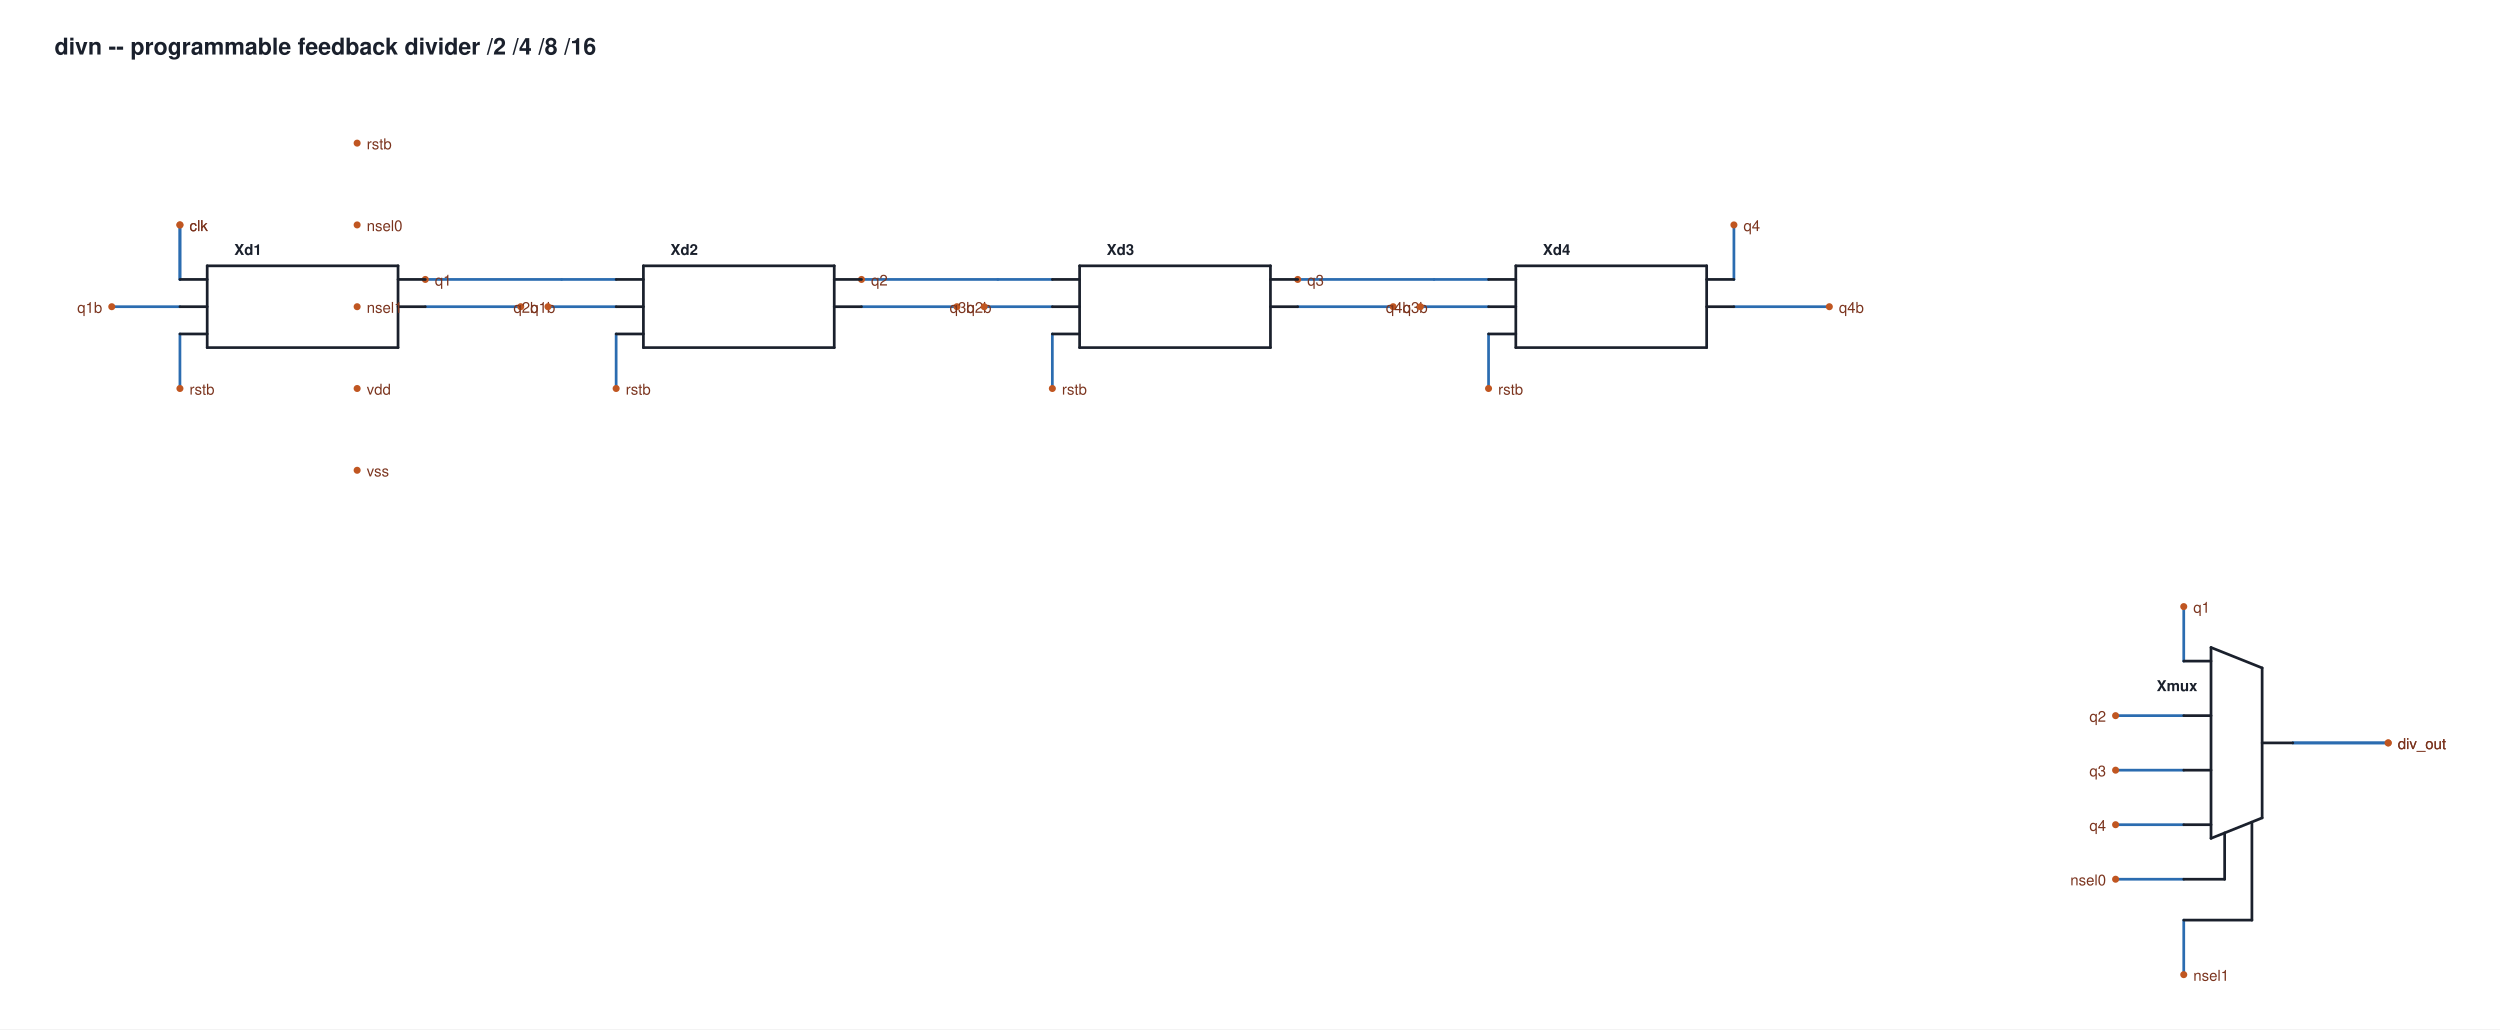
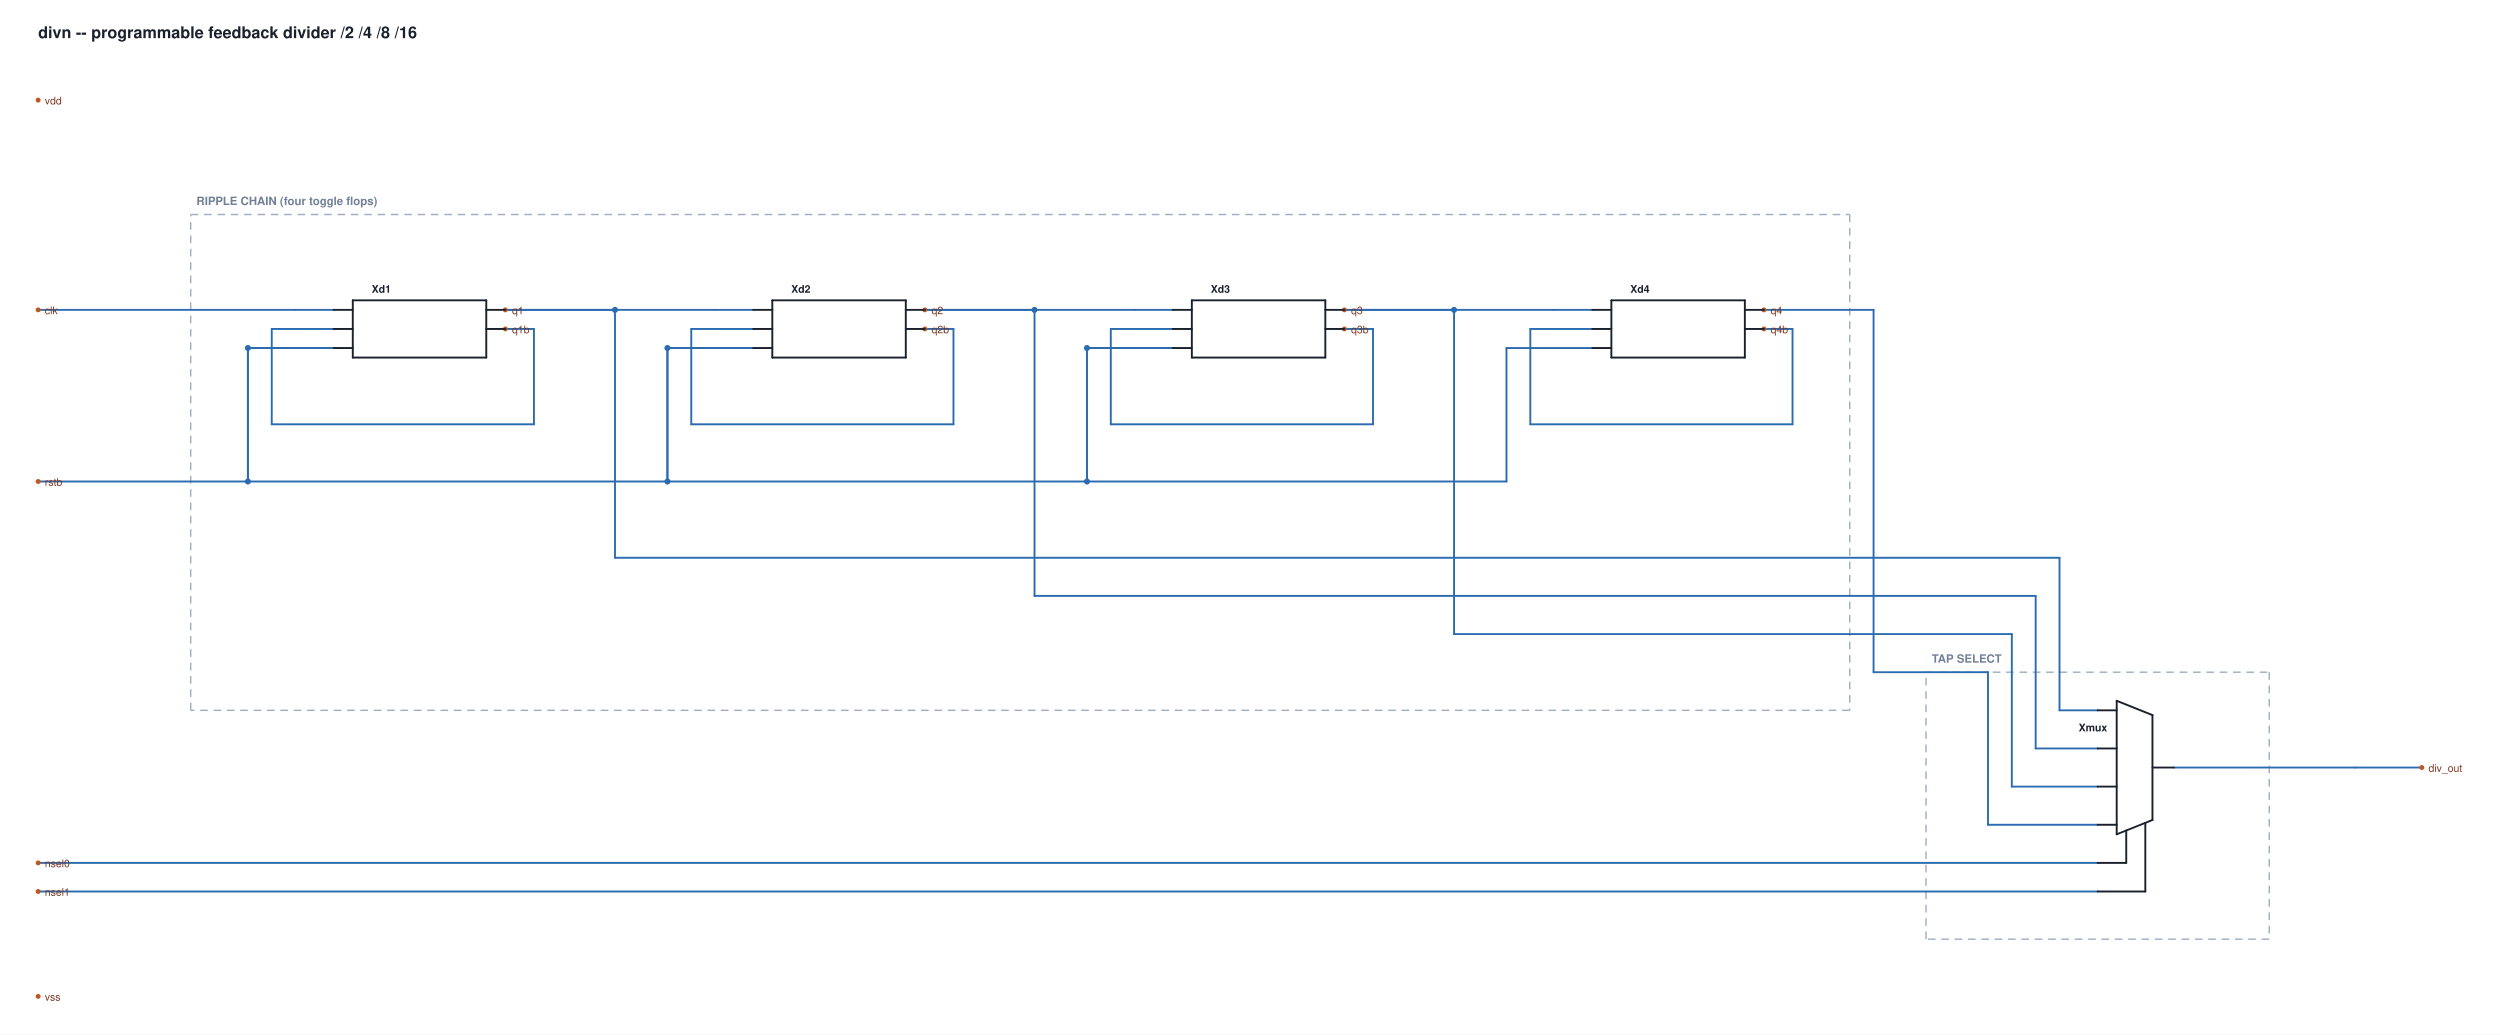
- <svg xmlns="http://www.w3.org/2000/svg" width="1834" height="755" viewBox="-822 -285 1834 755">
-   <rect x="-822.0" y="-285.0" width="1834.0" height="755.0" fill="#ffffff" />
-   <line x1="-510.0" y1="-80.0" x2="-410.0" y2="-80.0" stroke="#2b6cb0" stroke-width="2" stroke-linecap="round" />
-   <line x1="-410.0" y1="-80.0" x2="-370.0" y2="-80.0" stroke="#2b6cb0" stroke-width="2" stroke-linecap="round" />
-   <line x1="-190.0" y1="-80.0" x2="-90.0" y2="-80.0" stroke="#2b6cb0" stroke-width="2" stroke-linecap="round" />
-   <line x1="-90.0" y1="-80.0" x2="-50.0" y2="-80.0" stroke="#2b6cb0" stroke-width="2" stroke-linecap="round" />
-   <line x1="130.0" y1="-80.0" x2="230.0" y2="-80.0" stroke="#2b6cb0" stroke-width="2" stroke-linecap="round" />
-   <line x1="230.0" y1="-80.0" x2="270.0" y2="-80.0" stroke="#2b6cb0" stroke-width="2" stroke-linecap="round" />
-   <line x1="-510.0" y1="-60.0" x2="-440.0" y2="-60.0" stroke="#2b6cb0" stroke-width="2" stroke-linecap="round" />
-   <line x1="-690.0" y1="-80.0" x2="-690.0" y2="-120.0" stroke="#2b6cb0" stroke-width="2" stroke-linecap="round" />
-   <line x1="-690.0" y1="-60.0" x2="-740.0" y2="-60.0" stroke="#2b6cb0" stroke-width="2" stroke-linecap="round" />
-   <line x1="-690.0" y1="-40.0" x2="-690.0" y2="0.0" stroke="#2b6cb0" stroke-width="2" stroke-linecap="round" />
-   <line x1="-190.0" y1="-60.0" x2="-120.0" y2="-60.0" stroke="#2b6cb0" stroke-width="2" stroke-linecap="round" />
-   <line x1="-370.0" y1="-60.0" x2="-420.0" y2="-60.0" stroke="#2b6cb0" stroke-width="2" stroke-linecap="round" />
-   <line x1="-370.0" y1="-40.0" x2="-370.0" y2="0.0" stroke="#2b6cb0" stroke-width="2" stroke-linecap="round" />
-   <line x1="130.0" y1="-60.0" x2="200.0" y2="-60.0" stroke="#2b6cb0" stroke-width="2" stroke-linecap="round" />
-   <line x1="-50.0" y1="-60.0" x2="-100.0" y2="-60.0" stroke="#2b6cb0" stroke-width="2" stroke-linecap="round" />
-   <line x1="-50.0" y1="-40.0" x2="-50.0" y2="0.0" stroke="#2b6cb0" stroke-width="2" stroke-linecap="round" />
-   <line x1="450.0" y1="-80.0" x2="450.0" y2="-120.0" stroke="#2b6cb0" stroke-width="2" stroke-linecap="round" />
-   <line x1="450.0" y1="-60.0" x2="520.0" y2="-60.0" stroke="#2b6cb0" stroke-width="2" stroke-linecap="round" />
-   <line x1="270.0" y1="-60.0" x2="220.0" y2="-60.0" stroke="#2b6cb0" stroke-width="2" stroke-linecap="round" />
-   <line x1="270.0" y1="-40.0" x2="270.0" y2="0.0" stroke="#2b6cb0" stroke-width="2" stroke-linecap="round" />
-   <line x1="780.0" y1="200.0" x2="780.0" y2="160.0" stroke="#2b6cb0" stroke-width="2" stroke-linecap="round" />
-   <line x1="780.0" y1="240.0" x2="730.0" y2="240.0" stroke="#2b6cb0" stroke-width="2" stroke-linecap="round" />
-   <line x1="780.0" y1="280.0" x2="730.0" y2="280.0" stroke="#2b6cb0" stroke-width="2" stroke-linecap="round" />
-   <line x1="780.0" y1="320.0" x2="730.0" y2="320.0" stroke="#2b6cb0" stroke-width="2" stroke-linecap="round" />
-   <line x1="780.0" y1="360.0" x2="730.0" y2="360.0" stroke="#2b6cb0" stroke-width="2" stroke-linecap="round" />
-   <line x1="780.0" y1="390.0" x2="780.0" y2="430.0" stroke="#2b6cb0" stroke-width="2" stroke-linecap="round" />
-   <line x1="860.0" y1="260.0" x2="930.0" y2="260.0" stroke="#2b6cb0" stroke-width="2" stroke-linecap="round" />
-   <line x1="-690.0" y1="-80.0" x2="-690.0" y2="-120.0" stroke="#2b6cb0" stroke-width="2" stroke-linecap="round" />
-   <line x1="860.0" y1="260.0" x2="930.0" y2="260.0" stroke="#2b6cb0" stroke-width="2" stroke-linecap="round" />
+ <svg xmlns="http://www.w3.org/2000/svg" width="2622" height="1085" viewBox="-1040 -405 2622 1085">
+   <rect x="-1040.0" y="-405.0" width="2622.0" height="1085.0" fill="#ffffff" />
+   <line x1="-840.0" y1="-180.0" x2="900.0" y2="-180.0" stroke="#a0aec0" stroke-width="1.5" stroke-dasharray="8 6" />
+   <line x1="900.0" y1="-180.0" x2="900.0" y2="340.0" stroke="#a0aec0" stroke-width="1.5" stroke-dasharray="8 6" />
+   <line x1="900.0" y1="340.0" x2="-840.0" y2="340.0" stroke="#a0aec0" stroke-width="1.5" stroke-dasharray="8 6" />
+   <line x1="-840.0" y1="340.0" x2="-840.0" y2="-180.0" stroke="#a0aec0" stroke-width="1.5" stroke-dasharray="8 6" />
+   <line x1="980.0" y1="300.0" x2="1340.0" y2="300.0" stroke="#a0aec0" stroke-width="1.5" stroke-dasharray="8 6" />
+   <line x1="1340.0" y1="300.0" x2="1340.0" y2="580.0" stroke="#a0aec0" stroke-width="1.5" stroke-dasharray="8 6" />
+   <line x1="1340.0" y1="580.0" x2="980.0" y2="580.0" stroke="#a0aec0" stroke-width="1.5" stroke-dasharray="8 6" />
+   <line x1="980.0" y1="580.0" x2="980.0" y2="300.0" stroke="#a0aec0" stroke-width="1.5" stroke-dasharray="8 6" />
+   <text x="-834.0" y="-190.0" font-family="Helvetica,Arial,sans-serif" font-size="12" font-weight="bold" fill="#718096">RIPPLE CHAIN (four toggle flops)</text>
+   <text x="986.0" y="290.0" font-family="Helvetica,Arial,sans-serif" font-size="12" font-weight="bold" fill="#718096">TAP SELECT</text>
+   <line x1="-510.0" y1="-60.0" x2="-480.0" y2="-60.0" stroke="#2b6cb0" stroke-width="2" stroke-linecap="round" />
+   <line x1="-480.0" y1="-60.0" x2="-480.0" y2="40.0" stroke="#2b6cb0" stroke-width="2" stroke-linecap="round" />
+   <line x1="-480.0" y1="40.0" x2="-755.0" y2="40.0" stroke="#2b6cb0" stroke-width="2" stroke-linecap="round" />
+   <line x1="-755.0" y1="40.0" x2="-755.0" y2="-60.0" stroke="#2b6cb0" stroke-width="2" stroke-linecap="round" />
+   <line x1="-755.0" y1="-60.0" x2="-690.0" y2="-60.0" stroke="#2b6cb0" stroke-width="2" stroke-linecap="round" />
+   <line x1="-510.0" y1="-80.0" x2="-395.0" y2="-80.0" stroke="#2b6cb0" stroke-width="2" stroke-linecap="round" />
+   <line x1="-395.0" y1="-80.0" x2="-290.0" y2="-80.0" stroke="#2b6cb0" stroke-width="2" stroke-linecap="round" />
+   <line x1="-290.0" y1="-80.0" x2="-250.0" y2="-80.0" stroke="#2b6cb0" stroke-width="2" stroke-linecap="round" />
+   <line x1="-690.0" y1="-40.0" x2="-780.0" y2="-40.0" stroke="#2b6cb0" stroke-width="2" stroke-linecap="round" />
+   <line x1="-780.0" y1="-40.0" x2="-780.0" y2="100.0" stroke="#2b6cb0" stroke-width="2" stroke-linecap="round" />
+   <line x1="-780.0" y1="100.0" x2="-340.0" y2="100.0" stroke="#2b6cb0" stroke-width="2" stroke-linecap="round" />
+   <line x1="-340.0" y1="100.0" x2="-340.0" y2="-40.0" stroke="#2b6cb0" stroke-width="2" stroke-linecap="round" />
+   <line x1="-340.0" y1="-40.0" x2="-250.0" y2="-40.0" stroke="#2b6cb0" stroke-width="2" stroke-linecap="round" />
+   <line x1="-510.0" y1="-80.0" x2="-395.0" y2="-80.0" stroke="#2b6cb0" stroke-width="2" stroke-linecap="round" />
+   <line x1="-395.0" y1="-80.0" x2="-395.0" y2="180.0" stroke="#2b6cb0" stroke-width="2" stroke-linecap="round" />
+   <line x1="-395.0" y1="180.0" x2="1120.0" y2="180.0" stroke="#2b6cb0" stroke-width="2" stroke-linecap="round" />
+   <line x1="1120.0" y1="180.0" x2="1120.0" y2="340.0" stroke="#2b6cb0" stroke-width="2" stroke-linecap="round" />
+   <line x1="1120.0" y1="340.0" x2="1160.0" y2="340.0" stroke="#2b6cb0" stroke-width="2" stroke-linecap="round" />
+   <line x1="-70.0" y1="-60.0" x2="-40.0" y2="-60.0" stroke="#2b6cb0" stroke-width="2" stroke-linecap="round" />
+   <line x1="-40.0" y1="-60.0" x2="-40.0" y2="40.0" stroke="#2b6cb0" stroke-width="2" stroke-linecap="round" />
+   <line x1="-40.0" y1="40.0" x2="-315.0" y2="40.0" stroke="#2b6cb0" stroke-width="2" stroke-linecap="round" />
+   <line x1="-315.0" y1="40.0" x2="-315.0" y2="-60.0" stroke="#2b6cb0" stroke-width="2" stroke-linecap="round" />
+   <line x1="-315.0" y1="-60.0" x2="-250.0" y2="-60.0" stroke="#2b6cb0" stroke-width="2" stroke-linecap="round" />
+   <line x1="-70.0" y1="-80.0" x2="45.0" y2="-80.0" stroke="#2b6cb0" stroke-width="2" stroke-linecap="round" />
+   <line x1="45.0" y1="-80.0" x2="150.0" y2="-80.0" stroke="#2b6cb0" stroke-width="2" stroke-linecap="round" />
+   <line x1="150.0" y1="-80.0" x2="190.0" y2="-80.0" stroke="#2b6cb0" stroke-width="2" stroke-linecap="round" />
+   <line x1="-250.0" y1="-40.0" x2="-340.0" y2="-40.0" stroke="#2b6cb0" stroke-width="2" stroke-linecap="round" />
+   <line x1="-340.0" y1="-40.0" x2="-340.0" y2="100.0" stroke="#2b6cb0" stroke-width="2" stroke-linecap="round" />
+   <line x1="-340.0" y1="100.0" x2="100.0" y2="100.0" stroke="#2b6cb0" stroke-width="2" stroke-linecap="round" />
+   <line x1="100.0" y1="100.0" x2="100.0" y2="-40.0" stroke="#2b6cb0" stroke-width="2" stroke-linecap="round" />
+   <line x1="100.0" y1="-40.0" x2="190.0" y2="-40.0" stroke="#2b6cb0" stroke-width="2" stroke-linecap="round" />
+   <line x1="-70.0" y1="-80.0" x2="45.0" y2="-80.0" stroke="#2b6cb0" stroke-width="2" stroke-linecap="round" />
+   <line x1="45.0" y1="-80.0" x2="45.0" y2="220.0" stroke="#2b6cb0" stroke-width="2" stroke-linecap="round" />
+   <line x1="45.0" y1="220.0" x2="1095.0" y2="220.0" stroke="#2b6cb0" stroke-width="2" stroke-linecap="round" />
+   <line x1="1095.0" y1="220.0" x2="1095.0" y2="380.0" stroke="#2b6cb0" stroke-width="2" stroke-linecap="round" />
+   <line x1="1095.0" y1="380.0" x2="1160.0" y2="380.0" stroke="#2b6cb0" stroke-width="2" stroke-linecap="round" />
+   <line x1="370.0" y1="-60.0" x2="400.0" y2="-60.0" stroke="#2b6cb0" stroke-width="2" stroke-linecap="round" />
+   <line x1="400.0" y1="-60.0" x2="400.0" y2="40.0" stroke="#2b6cb0" stroke-width="2" stroke-linecap="round" />
+   <line x1="400.0" y1="40.0" x2="125.0" y2="40.0" stroke="#2b6cb0" stroke-width="2" stroke-linecap="round" />
+   <line x1="125.0" y1="40.0" x2="125.0" y2="-60.0" stroke="#2b6cb0" stroke-width="2" stroke-linecap="round" />
+   <line x1="125.0" y1="-60.0" x2="190.0" y2="-60.0" stroke="#2b6cb0" stroke-width="2" stroke-linecap="round" />
+   <line x1="370.0" y1="-80.0" x2="485.0" y2="-80.0" stroke="#2b6cb0" stroke-width="2" stroke-linecap="round" />
+   <line x1="485.0" y1="-80.0" x2="590.0" y2="-80.0" stroke="#2b6cb0" stroke-width="2" stroke-linecap="round" />
+   <line x1="590.0" y1="-80.0" x2="630.0" y2="-80.0" stroke="#2b6cb0" stroke-width="2" stroke-linecap="round" />
+   <line x1="190.0" y1="-40.0" x2="100.0" y2="-40.0" stroke="#2b6cb0" stroke-width="2" stroke-linecap="round" />
+   <line x1="100.0" y1="-40.0" x2="100.0" y2="100.0" stroke="#2b6cb0" stroke-width="2" stroke-linecap="round" />
+   <line x1="100.0" y1="100.0" x2="540.0" y2="100.0" stroke="#2b6cb0" stroke-width="2" stroke-linecap="round" />
+   <line x1="540.0" y1="100.0" x2="540.0" y2="-40.0" stroke="#2b6cb0" stroke-width="2" stroke-linecap="round" />
+   <line x1="540.0" y1="-40.0" x2="630.0" y2="-40.0" stroke="#2b6cb0" stroke-width="2" stroke-linecap="round" />
+   <line x1="370.0" y1="-80.0" x2="485.0" y2="-80.0" stroke="#2b6cb0" stroke-width="2" stroke-linecap="round" />
+   <line x1="485.0" y1="-80.0" x2="485.0" y2="260.0" stroke="#2b6cb0" stroke-width="2" stroke-linecap="round" />
+   <line x1="485.0" y1="260.0" x2="1070.0" y2="260.0" stroke="#2b6cb0" stroke-width="2" stroke-linecap="round" />
+   <line x1="1070.0" y1="260.0" x2="1070.0" y2="420.0" stroke="#2b6cb0" stroke-width="2" stroke-linecap="round" />
+   <line x1="1070.0" y1="420.0" x2="1160.0" y2="420.0" stroke="#2b6cb0" stroke-width="2" stroke-linecap="round" />
+   <line x1="810.0" y1="-60.0" x2="840.0" y2="-60.0" stroke="#2b6cb0" stroke-width="2" stroke-linecap="round" />
+   <line x1="840.0" y1="-60.0" x2="840.0" y2="40.0" stroke="#2b6cb0" stroke-width="2" stroke-linecap="round" />
+   <line x1="840.0" y1="40.0" x2="565.0" y2="40.0" stroke="#2b6cb0" stroke-width="2" stroke-linecap="round" />
+   <line x1="565.0" y1="40.0" x2="565.0" y2="-60.0" stroke="#2b6cb0" stroke-width="2" stroke-linecap="round" />
+   <line x1="565.0" y1="-60.0" x2="630.0" y2="-60.0" stroke="#2b6cb0" stroke-width="2" stroke-linecap="round" />
+   <line x1="810.0" y1="-80.0" x2="925.0" y2="-80.0" stroke="#2b6cb0" stroke-width="2" stroke-linecap="round" />
+   <line x1="925.0" y1="-80.0" x2="925.0" y2="300.0" stroke="#2b6cb0" stroke-width="2" stroke-linecap="round" />
+   <line x1="925.0" y1="300.0" x2="1045.0" y2="300.0" stroke="#2b6cb0" stroke-width="2" stroke-linecap="round" />
+   <line x1="1045.0" y1="300.0" x2="1045.0" y2="460.0" stroke="#2b6cb0" stroke-width="2" stroke-linecap="round" />
+   <line x1="1045.0" y1="460.0" x2="1160.0" y2="460.0" stroke="#2b6cb0" stroke-width="2" stroke-linecap="round" />
+   <line x1="-1000.0" y1="-80.0" x2="-730.0" y2="-80.0" stroke="#2b6cb0" stroke-width="2" stroke-linecap="round" />
+   <line x1="-730.0" y1="-80.0" x2="-690.0" y2="-80.0" stroke="#2b6cb0" stroke-width="2" stroke-linecap="round" />
+   <line x1="-1000.0" y1="100.0" x2="-780.0" y2="100.0" stroke="#2b6cb0" stroke-width="2" stroke-linecap="round" />
+   <line x1="-780.0" y1="100.0" x2="-780.0" y2="-40.0" stroke="#2b6cb0" stroke-width="2" stroke-linecap="round" />
+   <line x1="-780.0" y1="-40.0" x2="-690.0" y2="-40.0" stroke="#2b6cb0" stroke-width="2" stroke-linecap="round" />
+   <line x1="-1000.0" y1="500.0" x2="1160.0" y2="500.0" stroke="#2b6cb0" stroke-width="2" stroke-linecap="round" />
+   <line x1="-1000.0" y1="530.0" x2="1160.0" y2="530.0" stroke="#2b6cb0" stroke-width="2" stroke-linecap="round" />
+   <line x1="1500.0" y1="400.0" x2="1430.0" y2="400.0" stroke="#2b6cb0" stroke-width="2" stroke-linecap="round" />
+   <line x1="1430.0" y1="400.0" x2="1240.0" y2="400.0" stroke="#2b6cb0" stroke-width="2" stroke-linecap="round" />
+   <circle cx="-395.0" cy="-80.0" r="3.2" fill="#2b6cb0" />
+   <circle cx="-780.0" cy="-40.0" r="3.2" fill="#2b6cb0" />
+   <circle cx="-780.0" cy="100.0" r="3.2" fill="#2b6cb0" />
+   <circle cx="-340.0" cy="100.0" r="3.2" fill="#2b6cb0" />
+   <circle cx="-340.0" cy="-40.0" r="3.2" fill="#2b6cb0" />
+   <circle cx="45.0" cy="-80.0" r="3.2" fill="#2b6cb0" />
+   <circle cx="100.0" cy="100.0" r="3.2" fill="#2b6cb0" />
+   <circle cx="100.0" cy="-40.0" r="3.2" fill="#2b6cb0" />
+   <circle cx="485.0" cy="-80.0" r="3.2" fill="#2b6cb0" />
+   <circle cx="-510.0" cy="-60.0" r="2.6" fill="#c05621" />
+   <text x="-503.0" y="-55.5" text-anchor="start" font-family="Helvetica,Arial,sans-serif" font-size="11" fill="#7b341e">q1b</text>
  <circle cx="-510.0" cy="-80.0" r="2.6" fill="#c05621" />
  <text x="-503.0" y="-75.5" text-anchor="start" font-family="Helvetica,Arial,sans-serif" font-size="11" fill="#7b341e">q1</text>
-   <circle cx="-190.0" cy="-80.0" r="2.6" fill="#c05621" />
-   <text x="-183.0" y="-75.5" text-anchor="start" font-family="Helvetica,Arial,sans-serif" font-size="11" fill="#7b341e">q2</text>
-   <circle cx="130.0" cy="-80.0" r="2.6" fill="#c05621" />
-   <text x="137.0" y="-75.5" text-anchor="start" font-family="Helvetica,Arial,sans-serif" font-size="11" fill="#7b341e">q3</text>
+   <circle cx="-70.0" cy="-60.0" r="2.6" fill="#c05621" />
+   <text x="-63.0" y="-55.5" text-anchor="start" font-family="Helvetica,Arial,sans-serif" font-size="11" fill="#7b341e">q2b</text>
+   <circle cx="-70.0" cy="-80.0" r="2.6" fill="#c05621" />
+   <text x="-63.0" y="-75.5" text-anchor="start" font-family="Helvetica,Arial,sans-serif" font-size="11" fill="#7b341e">q2</text>
+   <circle cx="370.0" cy="-60.0" r="2.6" fill="#c05621" />
+   <text x="377.0" y="-55.5" text-anchor="start" font-family="Helvetica,Arial,sans-serif" font-size="11" fill="#7b341e">q3b</text>
+   <circle cx="370.0" cy="-80.0" r="2.6" fill="#c05621" />
+   <text x="377.0" y="-75.5" text-anchor="start" font-family="Helvetica,Arial,sans-serif" font-size="11" fill="#7b341e">q3</text>
+   <circle cx="810.0" cy="-60.0" r="2.6" fill="#c05621" />
+   <text x="817.0" y="-55.5" text-anchor="start" font-family="Helvetica,Arial,sans-serif" font-size="11" fill="#7b341e">q4b</text>
+   <circle cx="810.0" cy="-80.0" r="2.6" fill="#c05621" />
+   <text x="817.0" y="-75.5" text-anchor="start" font-family="Helvetica,Arial,sans-serif" font-size="11" fill="#7b341e">q4</text>
  <line x1="-670.0" y1="-90.0" x2="-530.0" y2="-90.0" stroke="#1a202c" stroke-width="2" stroke-linecap="round" />
  <line x1="-670.0" y1="-30.0" x2="-530.0" y2="-30.0" stroke="#1a202c" stroke-width="2" stroke-linecap="round" />
  <line x1="-670.0" y1="-90.0" x2="-670.0" y2="-30.0" stroke="#1a202c" stroke-width="2" stroke-linecap="round" />
  <line x1="-530.0" y1="-90.0" x2="-530.0" y2="-30.0" stroke="#1a202c" stroke-width="2" stroke-linecap="round" />
  <line x1="-690.0" y1="-80.0" x2="-670.0" y2="-80.0" stroke="#1a202c" stroke-width="2" stroke-linecap="round" />
  <line x1="-690.0" y1="-60.0" x2="-670.0" y2="-60.0" stroke="#1a202c" stroke-width="2" stroke-linecap="round" />
  <line x1="-690.0" y1="-40.0" x2="-670.0" y2="-40.0" stroke="#1a202c" stroke-width="2" stroke-linecap="round" />
  <line x1="-530.0" y1="-80.0" x2="-510.0" y2="-80.0" stroke="#1a202c" stroke-width="2" stroke-linecap="round" />
  <line x1="-530.0" y1="-60.0" x2="-510.0" y2="-60.0" stroke="#1a202c" stroke-width="2" stroke-linecap="round" />
  <text x="-630.0" y="-98.0" text-anchor="end" font-family="Helvetica,Arial,sans-serif" font-size="11" font-weight="bold" fill="#1a202c">Xd1</text>
-   <circle cx="-440.0" cy="-60.0" r="2.6" fill="#c05621" />
-   <text x="-433.0" y="-55.5" text-anchor="start" font-family="Helvetica,Arial,sans-serif" font-size="11" fill="#7b341e">q1b</text>
-   <circle cx="-690.0" cy="-120.0" r="2.6" fill="#c05621" />
-   <text x="-683.0" y="-115.5" text-anchor="start" font-family="Helvetica,Arial,sans-serif" font-size="11" fill="#7b341e">clk</text>
-   <circle cx="-740.0" cy="-60.0" r="2.6" fill="#c05621" />
-   <text x="-747.0" y="-55.5" text-anchor="end" font-family="Helvetica,Arial,sans-serif" font-size="11" fill="#7b341e">q1b</text>
-   <circle cx="-690.0" cy="0.0" r="2.6" fill="#c05621" />
-   <text x="-683.0" y="4.5" text-anchor="start" font-family="Helvetica,Arial,sans-serif" font-size="11" fill="#7b341e">rstb</text>
-   <line x1="-350.0" y1="-90.0" x2="-210.0" y2="-90.0" stroke="#1a202c" stroke-width="2" stroke-linecap="round" />
-   <line x1="-350.0" y1="-30.0" x2="-210.0" y2="-30.0" stroke="#1a202c" stroke-width="2" stroke-linecap="round" />
-   <line x1="-350.0" y1="-90.0" x2="-350.0" y2="-30.0" stroke="#1a202c" stroke-width="2" stroke-linecap="round" />
-   <line x1="-210.0" y1="-90.0" x2="-210.0" y2="-30.0" stroke="#1a202c" stroke-width="2" stroke-linecap="round" />
-   <line x1="-370.0" y1="-80.0" x2="-350.0" y2="-80.0" stroke="#1a202c" stroke-width="2" stroke-linecap="round" />
-   <line x1="-370.0" y1="-60.0" x2="-350.0" y2="-60.0" stroke="#1a202c" stroke-width="2" stroke-linecap="round" />
-   <line x1="-370.0" y1="-40.0" x2="-350.0" y2="-40.0" stroke="#1a202c" stroke-width="2" stroke-linecap="round" />
-   <line x1="-210.0" y1="-80.0" x2="-190.0" y2="-80.0" stroke="#1a202c" stroke-width="2" stroke-linecap="round" />
-   <line x1="-210.0" y1="-60.0" x2="-190.0" y2="-60.0" stroke="#1a202c" stroke-width="2" stroke-linecap="round" />
-   <text x="-310.0" y="-98.0" text-anchor="end" font-family="Helvetica,Arial,sans-serif" font-size="11" font-weight="bold" fill="#1a202c">Xd2</text>
-   <circle cx="-120.0" cy="-60.0" r="2.6" fill="#c05621" />
-   <text x="-113.0" y="-55.5" text-anchor="start" font-family="Helvetica,Arial,sans-serif" font-size="11" fill="#7b341e">q2b</text>
-   <circle cx="-420.0" cy="-60.0" r="2.6" fill="#c05621" />
-   <text x="-427.0" y="-55.5" text-anchor="end" font-family="Helvetica,Arial,sans-serif" font-size="11" fill="#7b341e">q2b</text>
-   <circle cx="-370.0" cy="0.0" r="2.6" fill="#c05621" />
-   <text x="-363.0" y="4.5" text-anchor="start" font-family="Helvetica,Arial,sans-serif" font-size="11" fill="#7b341e">rstb</text>
-   <line x1="-30.0" y1="-90.0" x2="110.0" y2="-90.0" stroke="#1a202c" stroke-width="2" stroke-linecap="round" />
-   <line x1="-30.0" y1="-30.0" x2="110.0" y2="-30.0" stroke="#1a202c" stroke-width="2" stroke-linecap="round" />
-   <line x1="-30.0" y1="-90.0" x2="-30.0" y2="-30.0" stroke="#1a202c" stroke-width="2" stroke-linecap="round" />
-   <line x1="110.0" y1="-90.0" x2="110.0" y2="-30.0" stroke="#1a202c" stroke-width="2" stroke-linecap="round" />
-   <line x1="-50.0" y1="-80.0" x2="-30.0" y2="-80.0" stroke="#1a202c" stroke-width="2" stroke-linecap="round" />
-   <line x1="-50.0" y1="-60.0" x2="-30.0" y2="-60.0" stroke="#1a202c" stroke-width="2" stroke-linecap="round" />
-   <line x1="-50.0" y1="-40.0" x2="-30.0" y2="-40.0" stroke="#1a202c" stroke-width="2" stroke-linecap="round" />
-   <line x1="110.0" y1="-80.0" x2="130.0" y2="-80.0" stroke="#1a202c" stroke-width="2" stroke-linecap="round" />
-   <line x1="110.0" y1="-60.0" x2="130.0" y2="-60.0" stroke="#1a202c" stroke-width="2" stroke-linecap="round" />
-   <text x="10.0" y="-98.0" text-anchor="end" font-family="Helvetica,Arial,sans-serif" font-size="11" font-weight="bold" fill="#1a202c">Xd3</text>
-   <circle cx="200.0" cy="-60.0" r="2.6" fill="#c05621" />
-   <text x="207.0" y="-55.5" text-anchor="start" font-family="Helvetica,Arial,sans-serif" font-size="11" fill="#7b341e">q3b</text>
-   <circle cx="-100.0" cy="-60.0" r="2.6" fill="#c05621" />
-   <text x="-107.0" y="-55.5" text-anchor="end" font-family="Helvetica,Arial,sans-serif" font-size="11" fill="#7b341e">q3b</text>
-   <circle cx="-50.0" cy="0.0" r="2.6" fill="#c05621" />
-   <text x="-43.0" y="4.5" text-anchor="start" font-family="Helvetica,Arial,sans-serif" font-size="11" fill="#7b341e">rstb</text>
-   <line x1="290.0" y1="-90.0" x2="430.0" y2="-90.0" stroke="#1a202c" stroke-width="2" stroke-linecap="round" />
-   <line x1="290.0" y1="-30.0" x2="430.0" y2="-30.0" stroke="#1a202c" stroke-width="2" stroke-linecap="round" />
-   <line x1="290.0" y1="-90.0" x2="290.0" y2="-30.0" stroke="#1a202c" stroke-width="2" stroke-linecap="round" />
-   <line x1="430.0" y1="-90.0" x2="430.0" y2="-30.0" stroke="#1a202c" stroke-width="2" stroke-linecap="round" />
-   <line x1="270.0" y1="-80.0" x2="290.0" y2="-80.0" stroke="#1a202c" stroke-width="2" stroke-linecap="round" />
-   <line x1="270.0" y1="-60.0" x2="290.0" y2="-60.0" stroke="#1a202c" stroke-width="2" stroke-linecap="round" />
-   <line x1="270.0" y1="-40.0" x2="290.0" y2="-40.0" stroke="#1a202c" stroke-width="2" stroke-linecap="round" />
-   <line x1="430.0" y1="-80.0" x2="450.0" y2="-80.0" stroke="#1a202c" stroke-width="2" stroke-linecap="round" />
-   <line x1="430.0" y1="-60.0" x2="450.0" y2="-60.0" stroke="#1a202c" stroke-width="2" stroke-linecap="round" />
-   <text x="330.0" y="-98.0" text-anchor="end" font-family="Helvetica,Arial,sans-serif" font-size="11" font-weight="bold" fill="#1a202c">Xd4</text>
-   <circle cx="450.0" cy="-120.0" r="2.6" fill="#c05621" />
-   <text x="457.0" y="-115.5" text-anchor="start" font-family="Helvetica,Arial,sans-serif" font-size="11" fill="#7b341e">q4</text>
-   <circle cx="520.0" cy="-60.0" r="2.6" fill="#c05621" />
-   <text x="527.0" y="-55.5" text-anchor="start" font-family="Helvetica,Arial,sans-serif" font-size="11" fill="#7b341e">q4b</text>
-   <circle cx="220.0" cy="-60.0" r="2.6" fill="#c05621" />
-   <text x="213.0" y="-55.5" text-anchor="end" font-family="Helvetica,Arial,sans-serif" font-size="11" fill="#7b341e">q4b</text>
-   <circle cx="270.0" cy="0.0" r="2.6" fill="#c05621" />
-   <text x="277.0" y="4.5" text-anchor="start" font-family="Helvetica,Arial,sans-serif" font-size="11" fill="#7b341e">rstb</text>
-   <line x1="837.5" y1="260.0" x2="860.0" y2="260.0" stroke="#1a202c" stroke-width="2" stroke-linecap="round" />
-   <line x1="780.0" y1="200.0" x2="800.0" y2="200.0" stroke="#1a202c" stroke-width="2" stroke-linecap="round" />
-   <line x1="780.0" y1="240.0" x2="800.0" y2="240.0" stroke="#1a202c" stroke-width="2" stroke-linecap="round" />
-   <line x1="780.0" y1="360.0" x2="810.0" y2="360.0" stroke="#1a202c" stroke-width="2" stroke-linecap="round" />
-   <line x1="800.0" y1="190.0" x2="800.0" y2="330.0" stroke="#1a202c" stroke-width="2" stroke-linecap="round" />
-   <line x1="800.0" y1="330.0" x2="837.5" y2="315.0" stroke="#1a202c" stroke-width="2" stroke-linecap="round" />
-   <line x1="837.5" y1="205.0" x2="837.5" y2="315.0" stroke="#1a202c" stroke-width="2" stroke-linecap="round" />
-   <line x1="800.0" y1="190.0" x2="837.5" y2="205.0" stroke="#1a202c" stroke-width="2" stroke-linecap="round" />
-   <line x1="810.0" y1="326.016" x2="810.0" y2="360.0" stroke="#1a202c" stroke-width="2" stroke-linecap="round" />
-   <line x1="780.0" y1="280.0" x2="800.0" y2="280.0" stroke="#1a202c" stroke-width="2" stroke-linecap="round" />
-   <line x1="780.0" y1="320.0" x2="800.0" y2="320.0" stroke="#1a202c" stroke-width="2" stroke-linecap="round" />
-   <line x1="780.0" y1="390.0" x2="830.0" y2="390.0" stroke="#1a202c" stroke-width="2" stroke-linecap="round" />
-   <line x1="830.0" y1="318.125" x2="830.0" y2="390.0" stroke="#1a202c" stroke-width="2" stroke-linecap="round" />
-   <text x="790.0" y="222.0" text-anchor="end" font-family="Helvetica,Arial,sans-serif" font-size="11" font-weight="bold" fill="#1a202c">Xmux</text>
-   <circle cx="780.0" cy="160.0" r="2.6" fill="#c05621" />
-   <text x="787.0" y="164.5" text-anchor="start" font-family="Helvetica,Arial,sans-serif" font-size="11" fill="#7b341e">q1</text>
-   <circle cx="730.0" cy="240.0" r="2.6" fill="#c05621" />
-   <text x="723.0" y="244.5" text-anchor="end" font-family="Helvetica,Arial,sans-serif" font-size="11" fill="#7b341e">q2</text>
-   <circle cx="730.0" cy="280.0" r="2.6" fill="#c05621" />
-   <text x="723.0" y="284.5" text-anchor="end" font-family="Helvetica,Arial,sans-serif" font-size="11" fill="#7b341e">q3</text>
-   <circle cx="730.0" cy="320.0" r="2.6" fill="#c05621" />
-   <text x="723.0" y="324.5" text-anchor="end" font-family="Helvetica,Arial,sans-serif" font-size="11" fill="#7b341e">q4</text>
-   <circle cx="730.0" cy="360.0" r="2.6" fill="#c05621" />
-   <text x="723.0" y="364.5" text-anchor="end" font-family="Helvetica,Arial,sans-serif" font-size="11" fill="#7b341e">nsel0</text>
-   <circle cx="780.0" cy="430.0" r="2.6" fill="#c05621" />
-   <text x="787.0" y="434.5" text-anchor="start" font-family="Helvetica,Arial,sans-serif" font-size="11" fill="#7b341e">nsel1</text>
-   <circle cx="930.0" cy="260.0" r="2.6" fill="#c05621" />
-   <text x="937.0" y="264.5" text-anchor="start" font-family="Helvetica,Arial,sans-serif" font-size="11" fill="#7b341e">div_out</text>
-   <circle cx="-690.0" cy="-120.0" r="2.6" fill="#c05621" />
-   <text x="-683.0" y="-115.5" text-anchor="start" font-family="Helvetica,Arial,sans-serif" font-size="11" fill="#7b341e">clk</text>
-   <circle cx="-560.0" cy="-180.0" r="2.6" fill="#c05621" />
-   <text x="-553.0" y="-175.5" text-anchor="start" font-family="Helvetica,Arial,sans-serif" font-size="11" fill="#7b341e">rstb</text>
-   <circle cx="-560.0" cy="-120.0" r="2.6" fill="#c05621" />
-   <text x="-553.0" y="-115.5" text-anchor="start" font-family="Helvetica,Arial,sans-serif" font-size="11" fill="#7b341e">nsel0</text>
-   <circle cx="-560.0" cy="-60.0" r="2.6" fill="#c05621" />
-   <text x="-553.0" y="-55.5" text-anchor="start" font-family="Helvetica,Arial,sans-serif" font-size="11" fill="#7b341e">nsel1</text>
-   <circle cx="930.0" cy="260.0" r="2.6" fill="#c05621" />
-   <text x="937.0" y="264.5" text-anchor="start" font-family="Helvetica,Arial,sans-serif" font-size="11" fill="#7b341e">div_out</text>
-   <circle cx="-560.0" cy="0.0" r="2.6" fill="#c05621" />
-   <text x="-553.0" y="4.5" text-anchor="start" font-family="Helvetica,Arial,sans-serif" font-size="11" fill="#7b341e">vdd</text>
-   <circle cx="-560.0" cy="60.0" r="2.6" fill="#c05621" />
-   <text x="-553.0" y="64.5" text-anchor="start" font-family="Helvetica,Arial,sans-serif" font-size="11" fill="#7b341e">vss</text>
-   <text x="-782.0" y="-245.0" font-family="Helvetica,Arial,sans-serif" font-size="17.0" font-weight="bold" fill="#1a202c">divn -- programmable feedback divider /2 /4 /8 /16</text>
+   <line x1="-230.0" y1="-90.0" x2="-90.0" y2="-90.0" stroke="#1a202c" stroke-width="2" stroke-linecap="round" />
+   <line x1="-230.0" y1="-30.0" x2="-90.0" y2="-30.0" stroke="#1a202c" stroke-width="2" stroke-linecap="round" />
+   <line x1="-230.0" y1="-90.0" x2="-230.0" y2="-30.0" stroke="#1a202c" stroke-width="2" stroke-linecap="round" />
+   <line x1="-90.0" y1="-90.0" x2="-90.0" y2="-30.0" stroke="#1a202c" stroke-width="2" stroke-linecap="round" />
+   <line x1="-250.0" y1="-80.0" x2="-230.0" y2="-80.0" stroke="#1a202c" stroke-width="2" stroke-linecap="round" />
+   <line x1="-250.0" y1="-60.0" x2="-230.0" y2="-60.0" stroke="#1a202c" stroke-width="2" stroke-linecap="round" />
+   <line x1="-250.0" y1="-40.0" x2="-230.0" y2="-40.0" stroke="#1a202c" stroke-width="2" stroke-linecap="round" />
+   <line x1="-90.0" y1="-80.0" x2="-70.0" y2="-80.0" stroke="#1a202c" stroke-width="2" stroke-linecap="round" />
+   <line x1="-90.0" y1="-60.0" x2="-70.0" y2="-60.0" stroke="#1a202c" stroke-width="2" stroke-linecap="round" />
+   <text x="-190.0" y="-98.0" text-anchor="end" font-family="Helvetica,Arial,sans-serif" font-size="11" font-weight="bold" fill="#1a202c">Xd2</text>
+   <line x1="210.0" y1="-90.0" x2="350.0" y2="-90.0" stroke="#1a202c" stroke-width="2" stroke-linecap="round" />
+   <line x1="210.0" y1="-30.0" x2="350.0" y2="-30.0" stroke="#1a202c" stroke-width="2" stroke-linecap="round" />
+   <line x1="210.0" y1="-90.0" x2="210.0" y2="-30.0" stroke="#1a202c" stroke-width="2" stroke-linecap="round" />
+   <line x1="350.0" y1="-90.0" x2="350.0" y2="-30.0" stroke="#1a202c" stroke-width="2" stroke-linecap="round" />
+   <line x1="190.0" y1="-80.0" x2="210.0" y2="-80.0" stroke="#1a202c" stroke-width="2" stroke-linecap="round" />
+   <line x1="190.0" y1="-60.0" x2="210.0" y2="-60.0" stroke="#1a202c" stroke-width="2" stroke-linecap="round" />
+   <line x1="190.0" y1="-40.0" x2="210.0" y2="-40.0" stroke="#1a202c" stroke-width="2" stroke-linecap="round" />
+   <line x1="350.0" y1="-80.0" x2="370.0" y2="-80.0" stroke="#1a202c" stroke-width="2" stroke-linecap="round" />
+   <line x1="350.0" y1="-60.0" x2="370.0" y2="-60.0" stroke="#1a202c" stroke-width="2" stroke-linecap="round" />
+   <text x="250.0" y="-98.0" text-anchor="end" font-family="Helvetica,Arial,sans-serif" font-size="11" font-weight="bold" fill="#1a202c">Xd3</text>
+   <line x1="650.0" y1="-90.0" x2="790.0" y2="-90.0" stroke="#1a202c" stroke-width="2" stroke-linecap="round" />
+   <line x1="650.0" y1="-30.0" x2="790.0" y2="-30.0" stroke="#1a202c" stroke-width="2" stroke-linecap="round" />
+   <line x1="650.0" y1="-90.0" x2="650.0" y2="-30.0" stroke="#1a202c" stroke-width="2" stroke-linecap="round" />
+   <line x1="790.0" y1="-90.0" x2="790.0" y2="-30.0" stroke="#1a202c" stroke-width="2" stroke-linecap="round" />
+   <line x1="630.0" y1="-80.0" x2="650.0" y2="-80.0" stroke="#1a202c" stroke-width="2" stroke-linecap="round" />
+   <line x1="630.0" y1="-60.0" x2="650.0" y2="-60.0" stroke="#1a202c" stroke-width="2" stroke-linecap="round" />
+   <line x1="630.0" y1="-40.0" x2="650.0" y2="-40.0" stroke="#1a202c" stroke-width="2" stroke-linecap="round" />
+   <line x1="790.0" y1="-80.0" x2="810.0" y2="-80.0" stroke="#1a202c" stroke-width="2" stroke-linecap="round" />
+   <line x1="790.0" y1="-60.0" x2="810.0" y2="-60.0" stroke="#1a202c" stroke-width="2" stroke-linecap="round" />
+   <text x="690.0" y="-98.0" text-anchor="end" font-family="Helvetica,Arial,sans-serif" font-size="11" font-weight="bold" fill="#1a202c">Xd4</text>
+   <line x1="1217.5" y1="400.0" x2="1240.0" y2="400.0" stroke="#1a202c" stroke-width="2" stroke-linecap="round" />
+   <line x1="1160.0" y1="340.0" x2="1180.0" y2="340.0" stroke="#1a202c" stroke-width="2" stroke-linecap="round" />
+   <line x1="1160.0" y1="380.0" x2="1180.0" y2="380.0" stroke="#1a202c" stroke-width="2" stroke-linecap="round" />
+   <line x1="1160.0" y1="500.0" x2="1190.0" y2="500.0" stroke="#1a202c" stroke-width="2" stroke-linecap="round" />
+   <line x1="1180.0" y1="330.0" x2="1180.0" y2="470.0" stroke="#1a202c" stroke-width="2" stroke-linecap="round" />
+   <line x1="1180.0" y1="470.0" x2="1217.5" y2="455.0" stroke="#1a202c" stroke-width="2" stroke-linecap="round" />
+   <line x1="1217.5" y1="345.0" x2="1217.5" y2="455.0" stroke="#1a202c" stroke-width="2" stroke-linecap="round" />
+   <line x1="1180.0" y1="330.0" x2="1217.5" y2="345.0" stroke="#1a202c" stroke-width="2" stroke-linecap="round" />
+   <line x1="1190.0" y1="466.016" x2="1190.0" y2="500.0" stroke="#1a202c" stroke-width="2" stroke-linecap="round" />
+   <line x1="1160.0" y1="420.0" x2="1180.0" y2="420.0" stroke="#1a202c" stroke-width="2" stroke-linecap="round" />
+   <line x1="1160.0" y1="460.0" x2="1180.0" y2="460.0" stroke="#1a202c" stroke-width="2" stroke-linecap="round" />
+   <line x1="1160.0" y1="530.0" x2="1210.0" y2="530.0" stroke="#1a202c" stroke-width="2" stroke-linecap="round" />
+   <line x1="1210.0" y1="458.125" x2="1210.0" y2="530.0" stroke="#1a202c" stroke-width="2" stroke-linecap="round" />
+   <text x="1170.0" y="362.0" text-anchor="end" font-family="Helvetica,Arial,sans-serif" font-size="11" font-weight="bold" fill="#1a202c">Xmux</text>
+   <circle cx="-1000.0" cy="-80.0" r="2.6" fill="#c05621" />
+   <text x="-993.0" y="-75.5" text-anchor="start" font-family="Helvetica,Arial,sans-serif" font-size="11" fill="#7b341e">clk</text>
+   <circle cx="-1000.0" cy="100.0" r="2.6" fill="#c05621" />
+   <text x="-993.0" y="104.5" text-anchor="start" font-family="Helvetica,Arial,sans-serif" font-size="11" fill="#7b341e">rstb</text>
+   <circle cx="-1000.0" cy="500.0" r="2.6" fill="#c05621" />
+   <text x="-993.0" y="504.5" text-anchor="start" font-family="Helvetica,Arial,sans-serif" font-size="11" fill="#7b341e">nsel0</text>
+   <circle cx="-1000.0" cy="530.0" r="2.6" fill="#c05621" />
+   <text x="-993.0" y="534.5" text-anchor="start" font-family="Helvetica,Arial,sans-serif" font-size="11" fill="#7b341e">nsel1</text>
+   <circle cx="1500.0" cy="400.0" r="2.6" fill="#c05621" />
+   <text x="1507.0" y="404.5" text-anchor="start" font-family="Helvetica,Arial,sans-serif" font-size="11" fill="#7b341e">div_out</text>
+   <circle cx="-1000.0" cy="-300.0" r="2.6" fill="#c05621" />
+   <text x="-993.0" y="-295.5" text-anchor="start" font-family="Helvetica,Arial,sans-serif" font-size="11" fill="#7b341e">vdd</text>
+   <circle cx="-1000.0" cy="640.0" r="2.6" fill="#c05621" />
+   <text x="-993.0" y="644.5" text-anchor="start" font-family="Helvetica,Arial,sans-serif" font-size="11" fill="#7b341e">vss</text>
+   <text x="-1000.0" y="-365.0" font-family="Helvetica,Arial,sans-serif" font-size="17.0" font-weight="bold" fill="#1a202c">divn -- programmable feedback divider /2 /4 /8 /16</text>
</svg>
